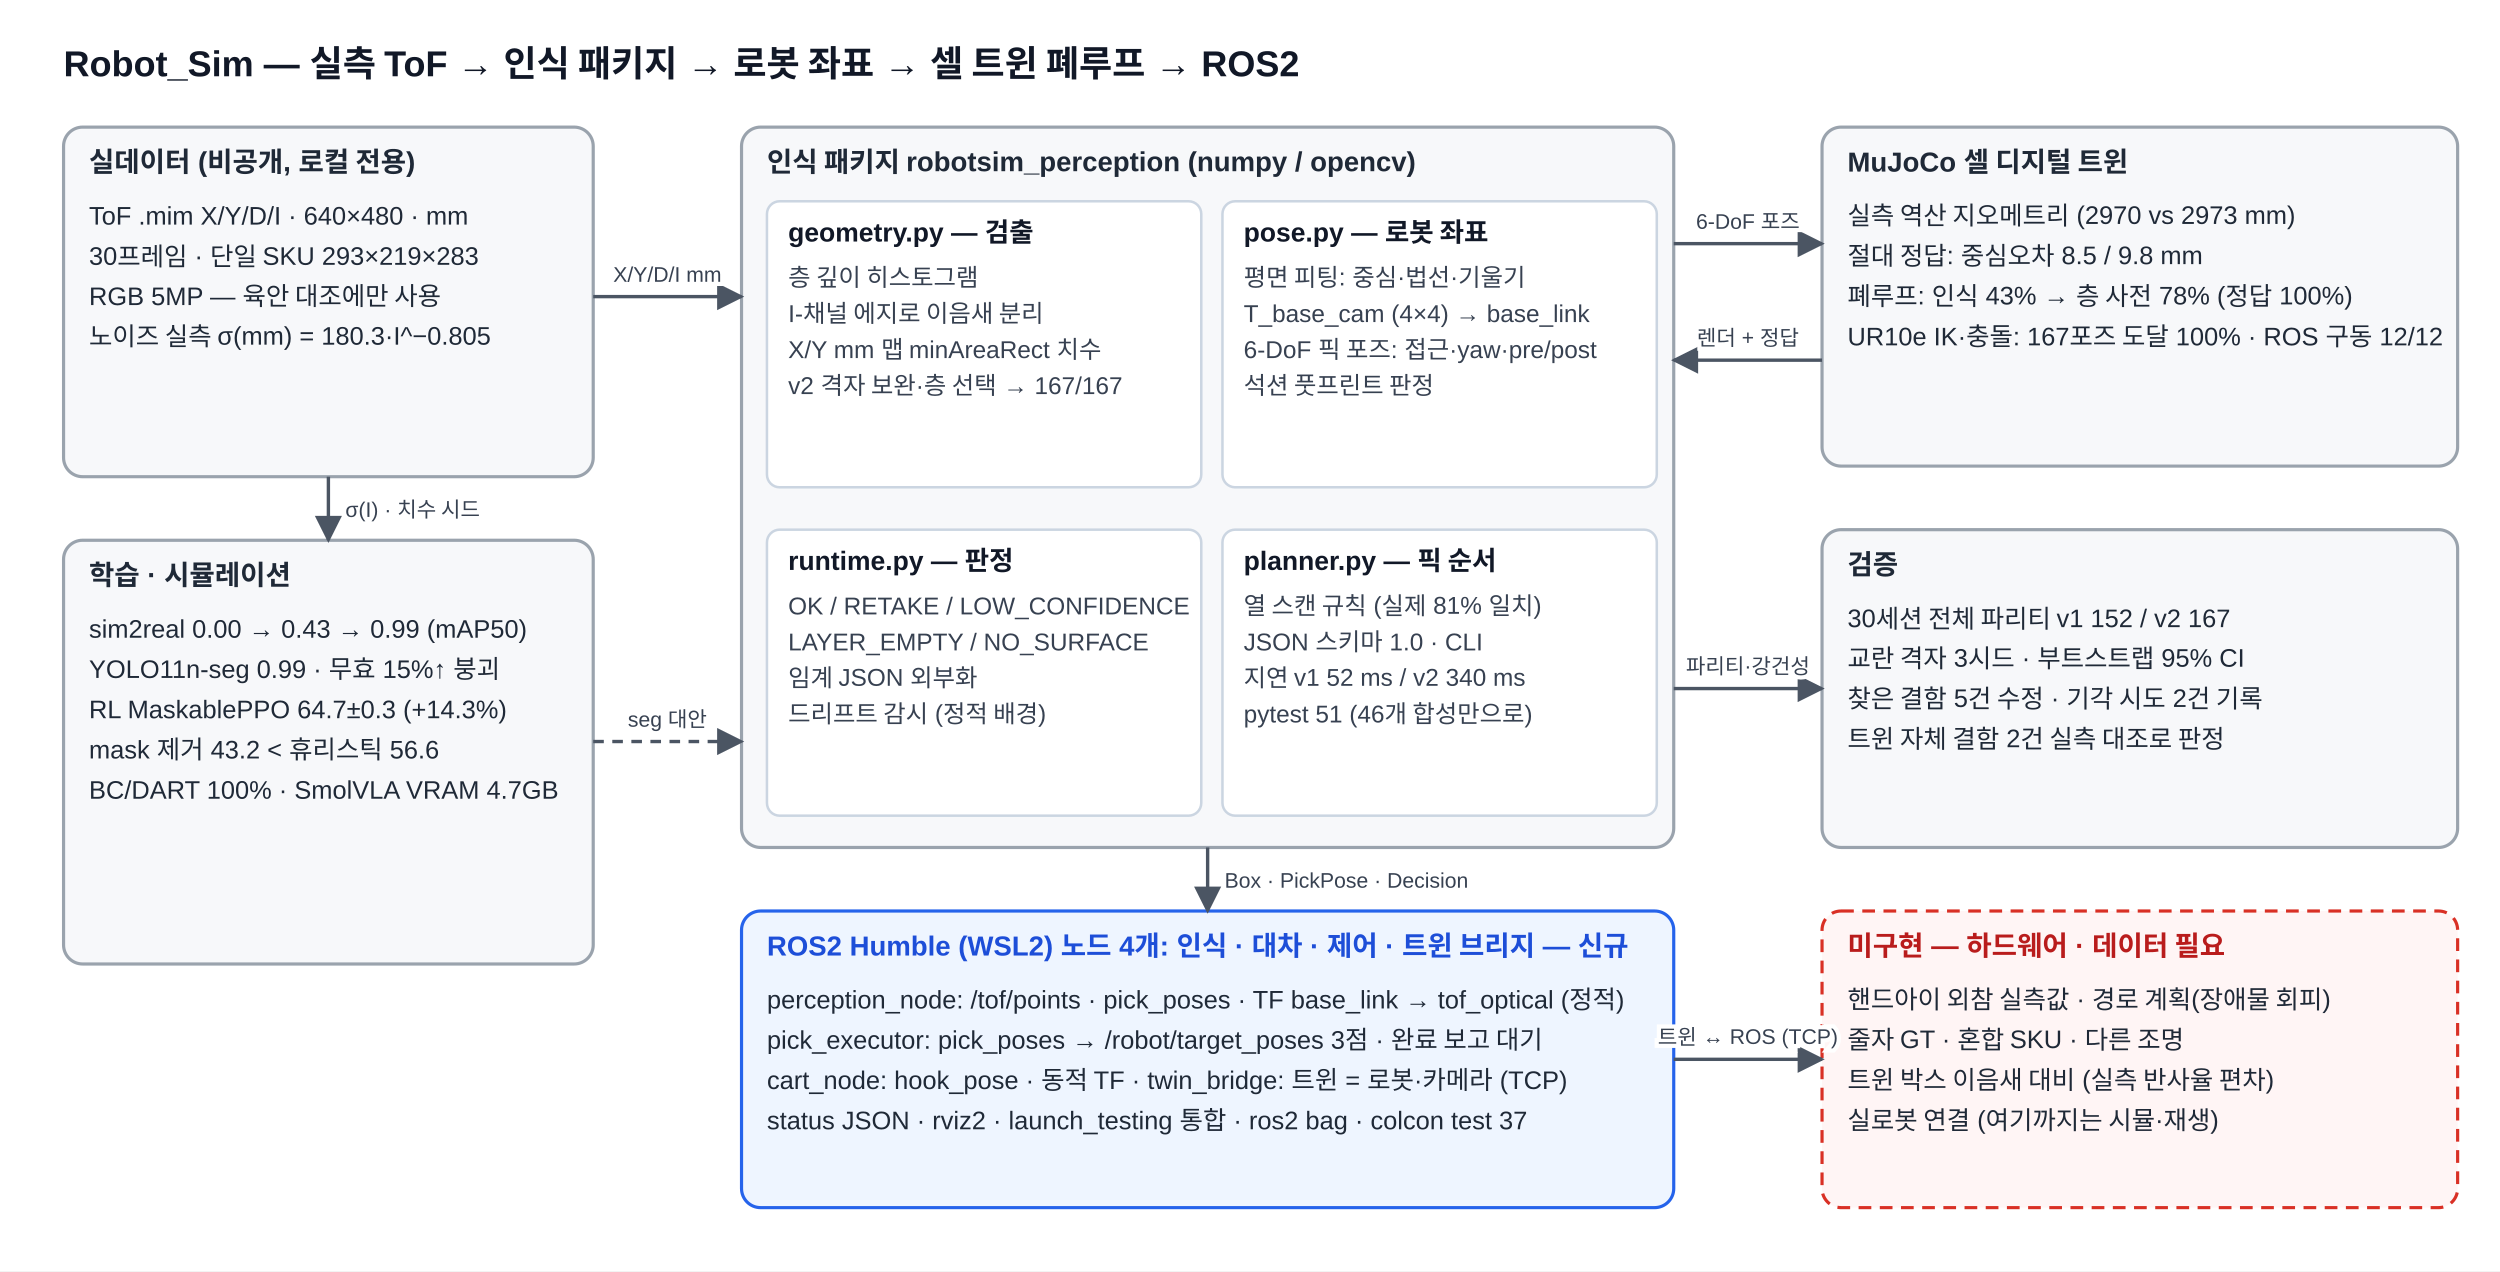
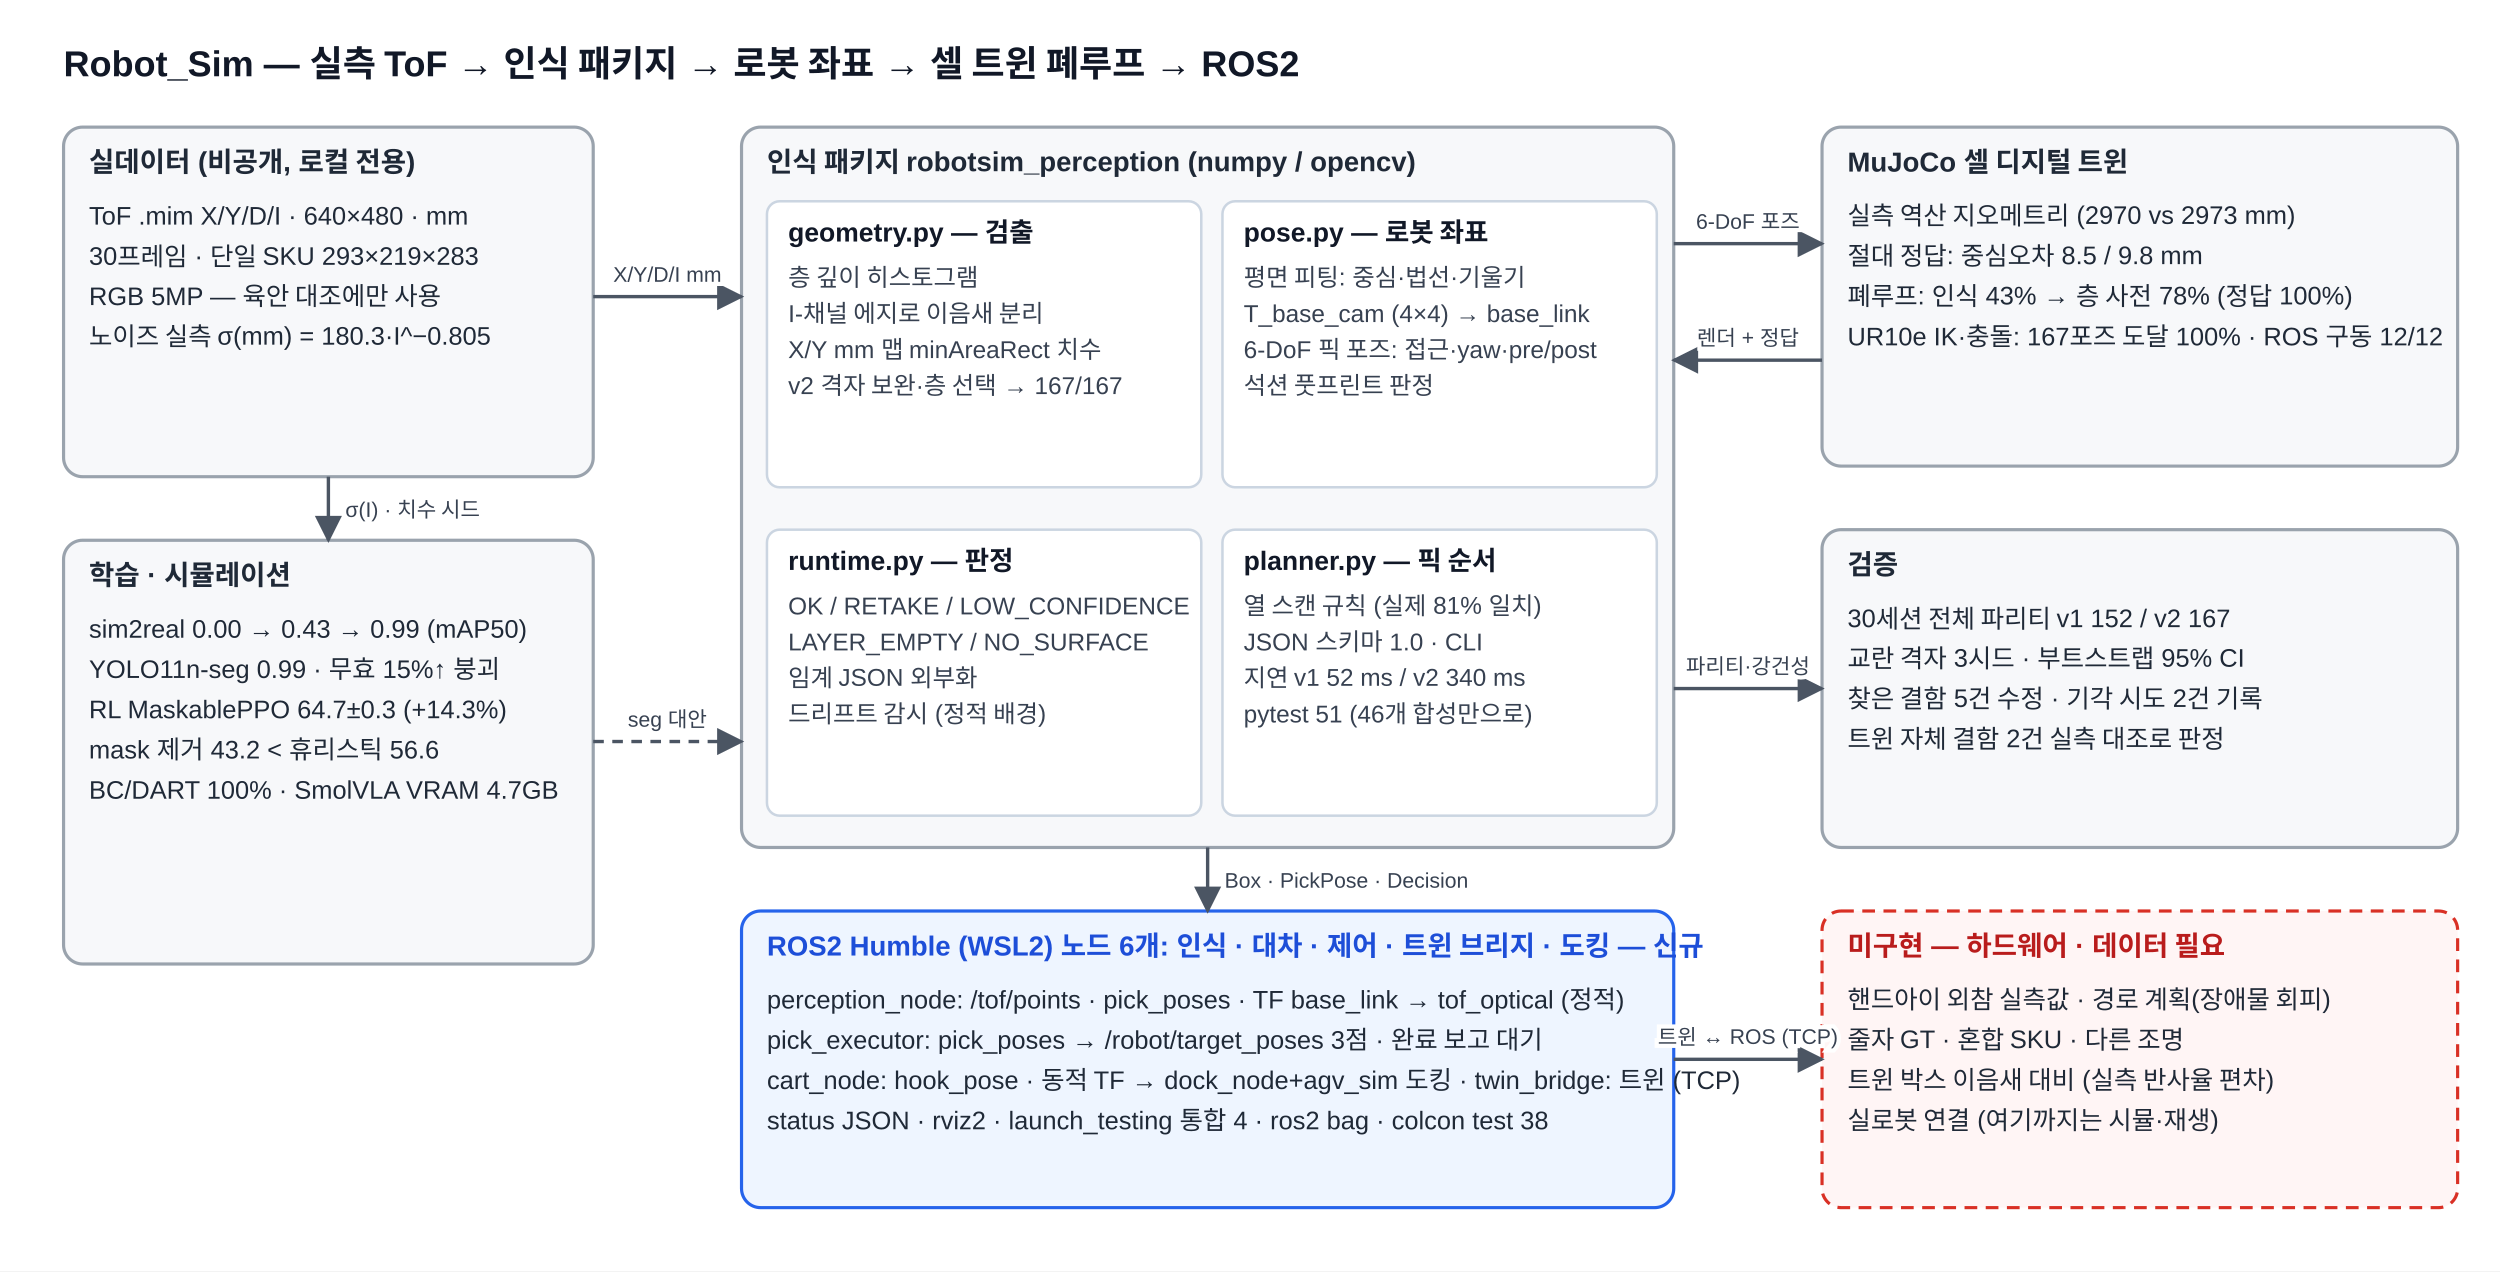
<svg xmlns="http://www.w3.org/2000/svg" width="1180" height="600" viewBox="0 0 1180 600" font-family="&quot;Segoe UI&quot;, &quot;Malgun Gothic&quot;, &quot;Apple SD Gothic Neo&quot;, &quot;Noto Sans KR&quot;, Arial, sans-serif">
  <defs>
    <marker id="ah" viewBox="0 0 10 10" refX="9" refY="5" markerWidth="8" markerHeight="8" orient="auto">
      <path d="M0,0 L10,5 L0,10 z" fill="#4b5563" />
    </marker>
  </defs>
  <rect width="1180" height="600" fill="#ffffff" />
  <text x="30" y="36" font-size="17" font-weight="700" fill="#111827">Robot_Sim — 실측 ToF → 인식 패키지 → 로봇 좌표 → 셀 트윈 폐루프 → ROS2</text>
  <rect x="30" y="60" width="250" height="165" rx="9" fill="#f7f8fa" stroke="#9aa3ad" stroke-width="1.5" />
  <text x="42" y="81" font-size="13" font-weight="700" fill="#1f2937">실데이터 (비공개, 로컬 전용)</text>
  <text x="42" y="106" font-size="12" fill="#1f2937">ToF .mim  X/Y/D/I · 640×480 · mm</text>
  <text x="42" y="125" font-size="12" fill="#1f2937">30프레임 · 단일 SKU 293×219×283</text>
  <text x="42" y="144" font-size="12" fill="#1f2937">RGB 5MP — 육안 대조에만 사용</text>
  <text x="42" y="163" font-size="12" fill="#1f2937">노이즈 실측 σ(mm) = 180.3·I^−0.805</text>
  <rect x="30" y="255" width="250" height="200" rx="9" fill="#f7f8fa" stroke="#9aa3ad" stroke-width="1.5" />
  <text x="42" y="276" font-size="13" font-weight="700" fill="#1f2937">학습 · 시뮬레이션</text>
  <text x="42" y="301" font-size="12" fill="#1f2937">sim2real  0.00 → 0.43 → 0.99 (mAP50)</text>
  <text x="42" y="320" font-size="12" fill="#1f2937">YOLO11n-seg 0.99 · 무효 15%↑ 붕괴</text>
  <text x="42" y="339" font-size="12" fill="#1f2937">RL MaskablePPO 64.7±0.3 (+14.3%)</text>
  <text x="42" y="358" font-size="12" fill="#1f2937">   mask 제거 43.2 &lt; 휴리스틱 56.6</text>
  <text x="42" y="377" font-size="12" fill="#1f2937">BC/DART 100% · SmolVLA VRAM 4.7GB</text>
  <rect x="350" y="60" width="440" height="340" rx="9" fill="#f7f8fa" stroke="#9aa3ad" stroke-width="1.5" />
  <text x="362" y="81" font-size="13" font-weight="700" fill="#1f2937">인식 패키지  robotsim_perception  (numpy / opencv)</text>
  <rect x="362" y="95" width="205" height="135" rx="6" fill="#ffffff" stroke="#cbd5e1" stroke-width="1.2" />
  <text x="372" y="114" font-size="12.5" font-weight="700" fill="#111827">geometry.py — 검출</text>
  <text x="372" y="135" font-size="11.5" fill="#374151">층 깊이 히스토그램</text>
  <text x="372" y="152" font-size="11.5" fill="#374151">I-채널 에지로 이음새 분리</text>
  <text x="372" y="169" font-size="11.5" fill="#374151">X/Y mm 맵 minAreaRect 치수</text>
  <text x="372" y="186" font-size="11.5" fill="#374151">v2 격자 보완·층 선택 → 167/167</text>
  <rect x="577" y="95" width="205" height="135" rx="6" fill="#ffffff" stroke="#cbd5e1" stroke-width="1.2" />
  <text x="587" y="114" font-size="12.5" font-weight="700" fill="#111827">pose.py — 로봇 좌표</text>
  <text x="587" y="135" font-size="11.5" fill="#374151">평면 피팅: 중심·법선·기울기</text>
  <text x="587" y="152" font-size="11.5" fill="#374151">T_base_cam (4×4) → base_link</text>
  <text x="587" y="169" font-size="11.5" fill="#374151">6-DoF 픽 포즈: 접근·yaw·pre/post</text>
  <text x="587" y="186" font-size="11.5" fill="#374151">석션 풋프린트 판정</text>
  <rect x="362" y="250" width="205" height="135" rx="6" fill="#ffffff" stroke="#cbd5e1" stroke-width="1.2" />
  <text x="372" y="269" font-size="12.5" font-weight="700" fill="#111827">runtime.py — 판정</text>
  <text x="372" y="290" font-size="11.5" fill="#374151">OK / RETAKE / LOW_CONFIDENCE</text>
  <text x="372" y="307" font-size="11.5" fill="#374151">LAYER_EMPTY / NO_SURFACE</text>
  <text x="372" y="324" font-size="11.5" fill="#374151">임계 JSON 외부화</text>
  <text x="372" y="341" font-size="11.5" fill="#374151">드리프트 감시 (정적 배경)</text>
  <rect x="577" y="250" width="205" height="135" rx="6" fill="#ffffff" stroke="#cbd5e1" stroke-width="1.2" />
  <text x="587" y="269" font-size="12.5" font-weight="700" fill="#111827">planner.py — 픽 순서</text>
  <text x="587" y="290" font-size="11.5" fill="#374151">열 스캔 규칙 (실제 81% 일치)</text>
  <text x="587" y="307" font-size="11.5" fill="#374151">JSON 스키마 1.0 · CLI</text>
  <text x="587" y="324" font-size="11.5" fill="#374151">지연 v1 52 ms / v2 340 ms</text>
  <text x="587" y="341" font-size="11.5" fill="#374151">pytest 51 (46개 합성만으로)</text>
  <rect x="350" y="430" width="440" height="140" rx="9" fill="#eef5ff" stroke="#2563eb" stroke-width="1.5" />
-   <text x="362" y="451" font-size="13" font-weight="700" fill="#1d4ed8">ROS2 Humble (WSL2)  노드 4개: 인식 · 대차 · 제어 · 트윈 브리지 — 신규</text>
+   <text x="362" y="451" font-size="13" font-weight="700" fill="#1d4ed8">ROS2 Humble (WSL2)  노드 6개: 인식 · 대차 · 제어 · 트윈 브리지 · 도킹 — 신규</text>
  <text x="362" y="476" font-size="12" fill="#1f2937">perception_node: /tof/points · pick_poses · TF base_link → tof_optical (정적)</text>
  <text x="362" y="495" font-size="12" fill="#1f2937">pick_executor: pick_poses → /robot/target_poses 3점 · 완료 보고 대기</text>
-   <text x="362" y="514" font-size="12" fill="#1f2937">cart_node: hook_pose · 동적 TF  ·  twin_bridge: 트윈 = 로봇·카메라 (TCP)</text>
-   <text x="362" y="533" font-size="12" fill="#1f2937">status JSON · rviz2 · launch_testing 통합 · ros2 bag · colcon test 37</text>
+   <text x="362" y="514" font-size="12" fill="#1f2937">cart_node: hook_pose · 동적 TF → dock_node+agv_sim 도킹  ·  twin_bridge: 트윈 (TCP)</text>
+   <text x="362" y="533" font-size="12" fill="#1f2937">status JSON · rviz2 · launch_testing 통합 4 · ros2 bag · colcon test 38</text>
  <rect x="860" y="60" width="300" height="160" rx="9" fill="#f7f8fa" stroke="#9aa3ad" stroke-width="1.5" />
  <text x="872" y="81" font-size="13" font-weight="700" fill="#1f2937">MuJoCo 셀 디지털 트윈</text>
  <text x="872" y="106" font-size="12" fill="#1f2937">실측 역산 지오메트리 (2970 vs 2973 mm)</text>
  <text x="872" y="125" font-size="12" fill="#1f2937">절대 정답: 중심오차 8.5 / 9.8 mm</text>
  <text x="872" y="144" font-size="12" fill="#1f2937">폐루프: 인식 43% → 층 사전 78% (정답 100%)</text>
  <text x="872" y="163" font-size="12" fill="#1f2937">UR10e IK·충돌: 167포즈 도달 100% · ROS 구동 12/12</text>
  <rect x="860" y="250" width="300" height="150" rx="9" fill="#f7f8fa" stroke="#9aa3ad" stroke-width="1.5" />
  <text x="872" y="271" font-size="13" font-weight="700" fill="#1f2937">검증</text>
  <text x="872" y="296" font-size="12" fill="#1f2937">30세션 전체 파리티  v1 152 / v2 167</text>
  <text x="872" y="315" font-size="12" fill="#1f2937">교란 격자 3시드 · 부트스트랩 95% CI</text>
  <text x="872" y="334" font-size="12" fill="#1f2937">찾은 결함 5건 수정 · 기각 시도 2건 기록</text>
  <text x="872" y="353" font-size="12" fill="#1f2937">트윈 자체 결함 2건 실측 대조로 판정</text>
  <rect x="860" y="430" width="300" height="140" rx="9" fill="#fff5f5" stroke="#d93025" stroke-width="1.5" stroke-dasharray="6,4" />
  <text x="872" y="451" font-size="13" font-weight="700" fill="#b91c1c">미구현 — 하드웨어 · 데이터 필요</text>
  <text x="872" y="476" font-size="12" fill="#1f2937">핸드아이 외참 실측값 · 경로 계획(장애물 회피)</text>
  <text x="872" y="495" font-size="12" fill="#1f2937">줄자 GT · 혼합 SKU · 다른 조명</text>
  <text x="872" y="514" font-size="12" fill="#1f2937">트윈 박스 이음새 대비 (실측 반사율 편차)</text>
  <text x="872" y="533" font-size="12" fill="#1f2937">실로봇 연결 (여기까지는 시뮬·재생)</text>
  <line x1="280" y1="140" x2="350" y2="140" stroke="#4b5563" stroke-width="1.6" marker-end="url(#ah)" />
  <text x="315.0" y="133.0" font-size="10" fill="#374151" text-anchor="middle" paint-order="stroke" stroke="#ffffff" stroke-width="4">X/Y/D/I mm</text>
  <line x1="155" y1="225" x2="155" y2="255" stroke="#4b5563" stroke-width="1.6" marker-end="url(#ah)" />
  <text x="163.0" y="244.0" font-size="10" fill="#374151" text-anchor="start" paint-order="stroke" stroke="#ffffff" stroke-width="4">σ(I) · 치수 시드</text>
  <line x1="790" y1="115" x2="860" y2="115" stroke="#4b5563" stroke-width="1.6" marker-end="url(#ah)" />
  <text x="825.0" y="108.0" font-size="10" fill="#374151" text-anchor="middle" paint-order="stroke" stroke="#ffffff" stroke-width="4">6-DoF 포즈</text>
  <line x1="860" y1="170" x2="790" y2="170" stroke="#4b5563" stroke-width="1.6" marker-end="url(#ah)" />
  <text x="825.0" y="163.0" font-size="10" fill="#374151" text-anchor="middle" paint-order="stroke" stroke="#ffffff" stroke-width="4">렌더 + 정답</text>
  <line x1="790" y1="325" x2="860" y2="325" stroke="#4b5563" stroke-width="1.6" marker-end="url(#ah)" />
  <text x="825.0" y="318.0" font-size="10" fill="#374151" text-anchor="middle" paint-order="stroke" stroke="#ffffff" stroke-width="4">파리티·강건성</text>
  <line x1="570" y1="400" x2="570" y2="430" stroke="#4b5563" stroke-width="1.6" marker-end="url(#ah)" />
  <text x="578.0" y="419.0" font-size="10" fill="#374151" text-anchor="start" paint-order="stroke" stroke="#ffffff" stroke-width="4">Box · PickPose · Decision</text>
  <line x1="280" y1="350" x2="350" y2="350" stroke="#4b5563" stroke-width="1.6" stroke-dasharray="5,4" marker-end="url(#ah)" />
  <text x="315.0" y="343.0" font-size="10" fill="#374151" text-anchor="middle" paint-order="stroke" stroke="#ffffff" stroke-width="4">seg 대안</text>
  <line x1="790" y1="500" x2="860" y2="500" stroke="#4b5563" stroke-width="1.6" marker-end="url(#ah)" />
  <text x="825.0" y="493.0" font-size="10" fill="#374151" text-anchor="middle" paint-order="stroke" stroke="#ffffff" stroke-width="4">트윈 ↔ ROS (TCP)</text>
</svg>
